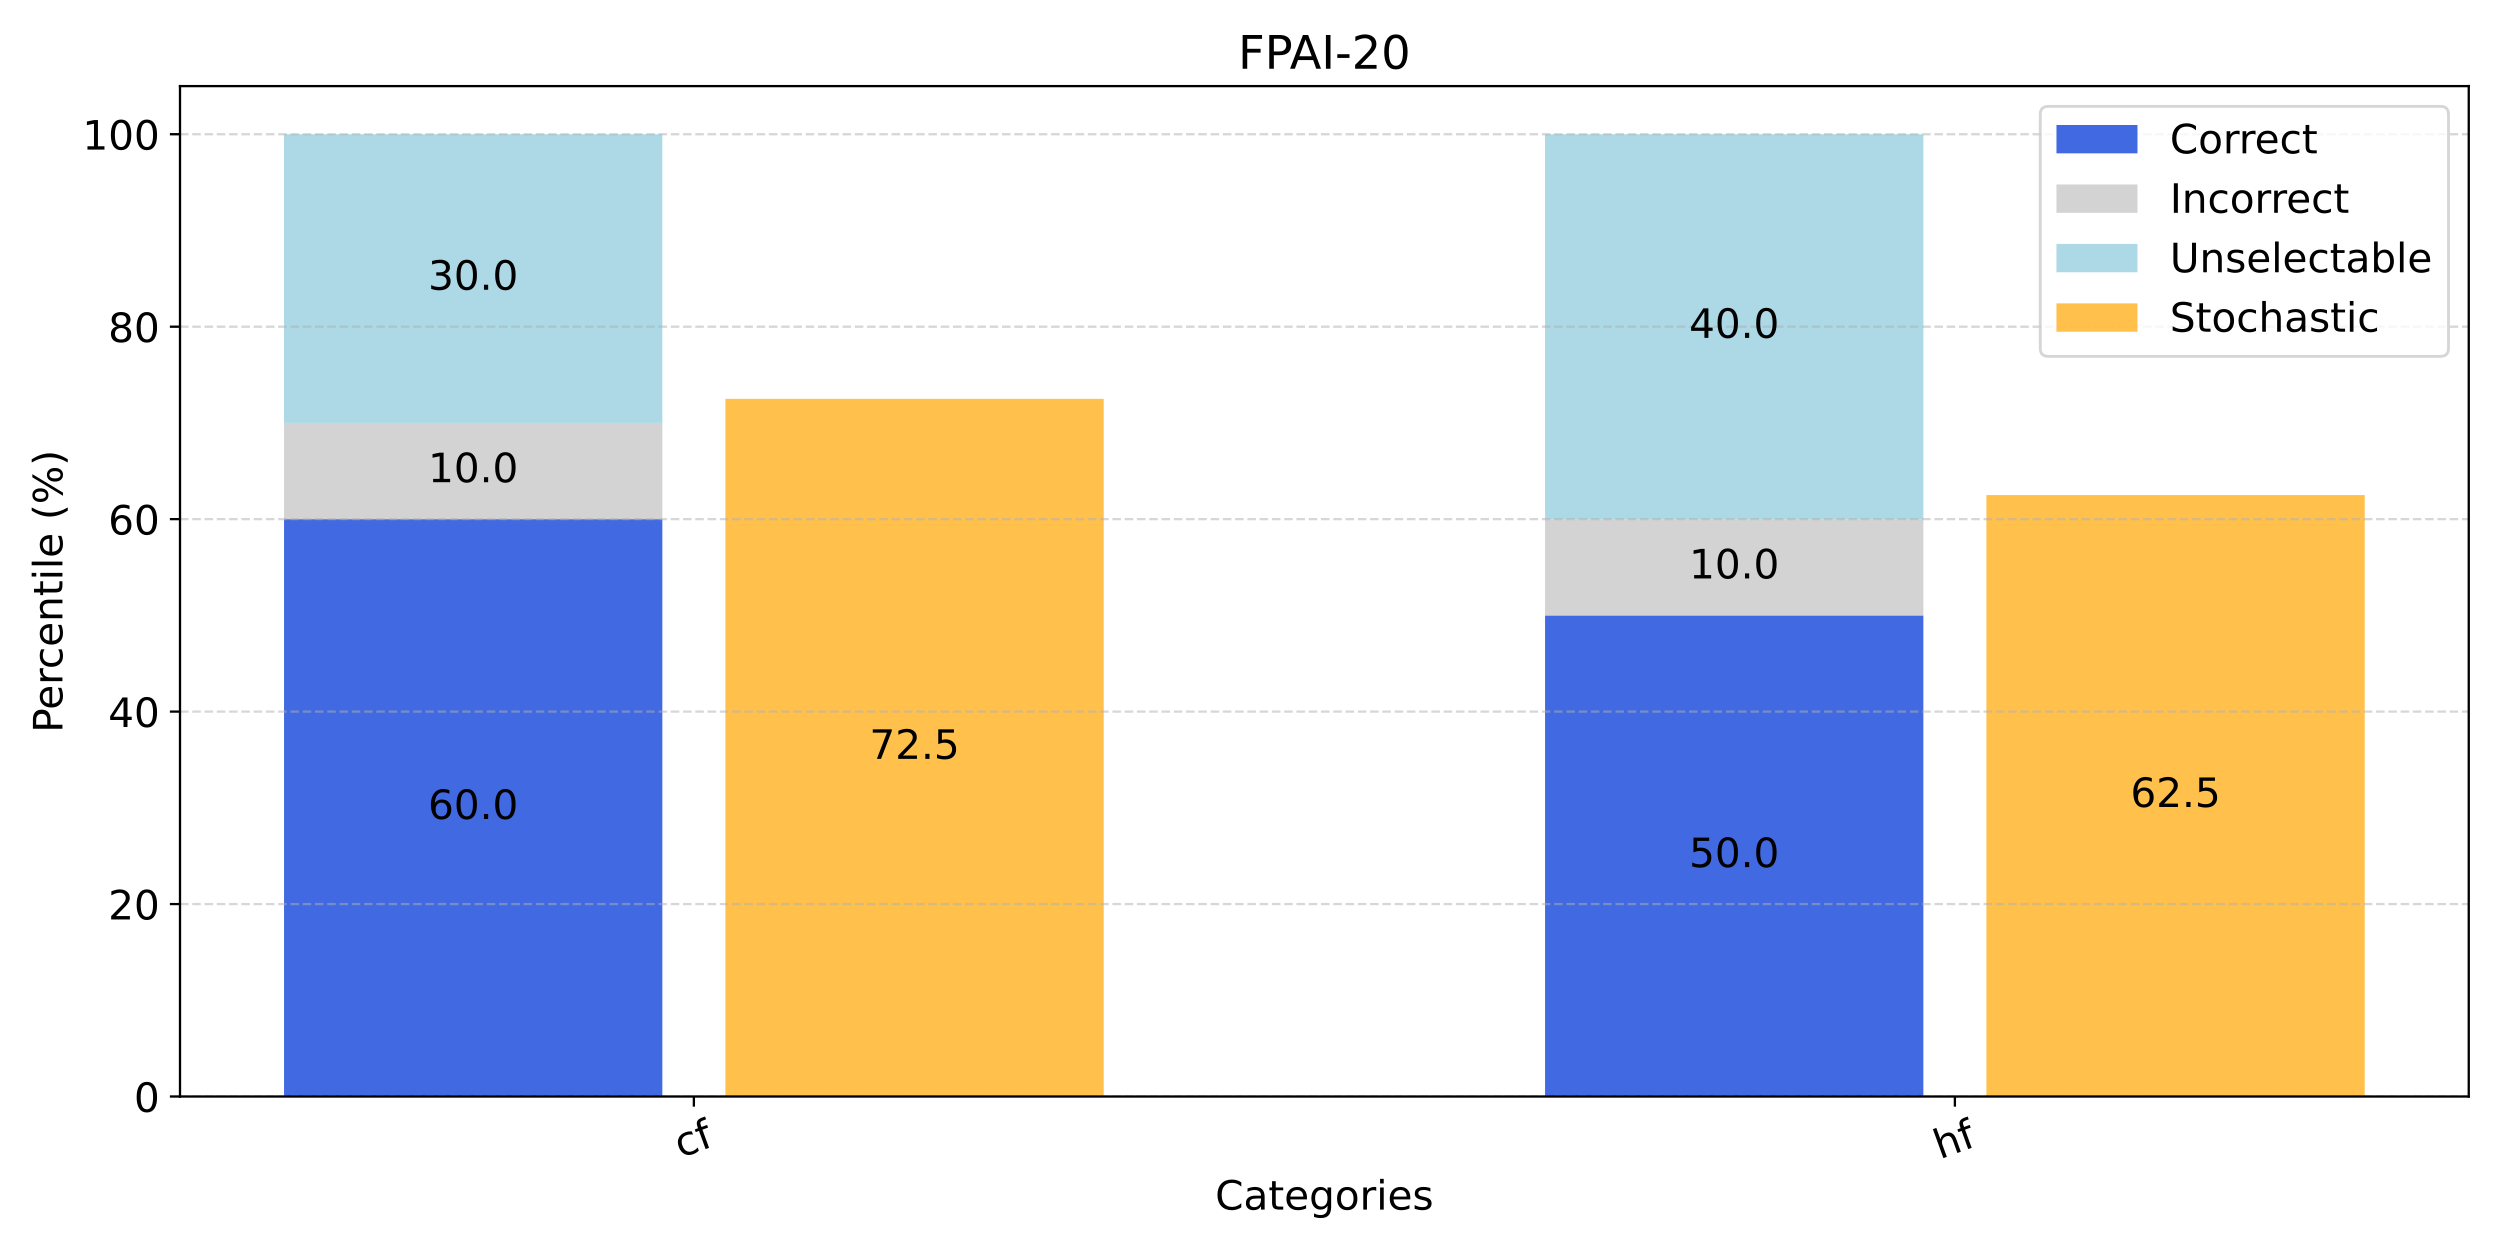
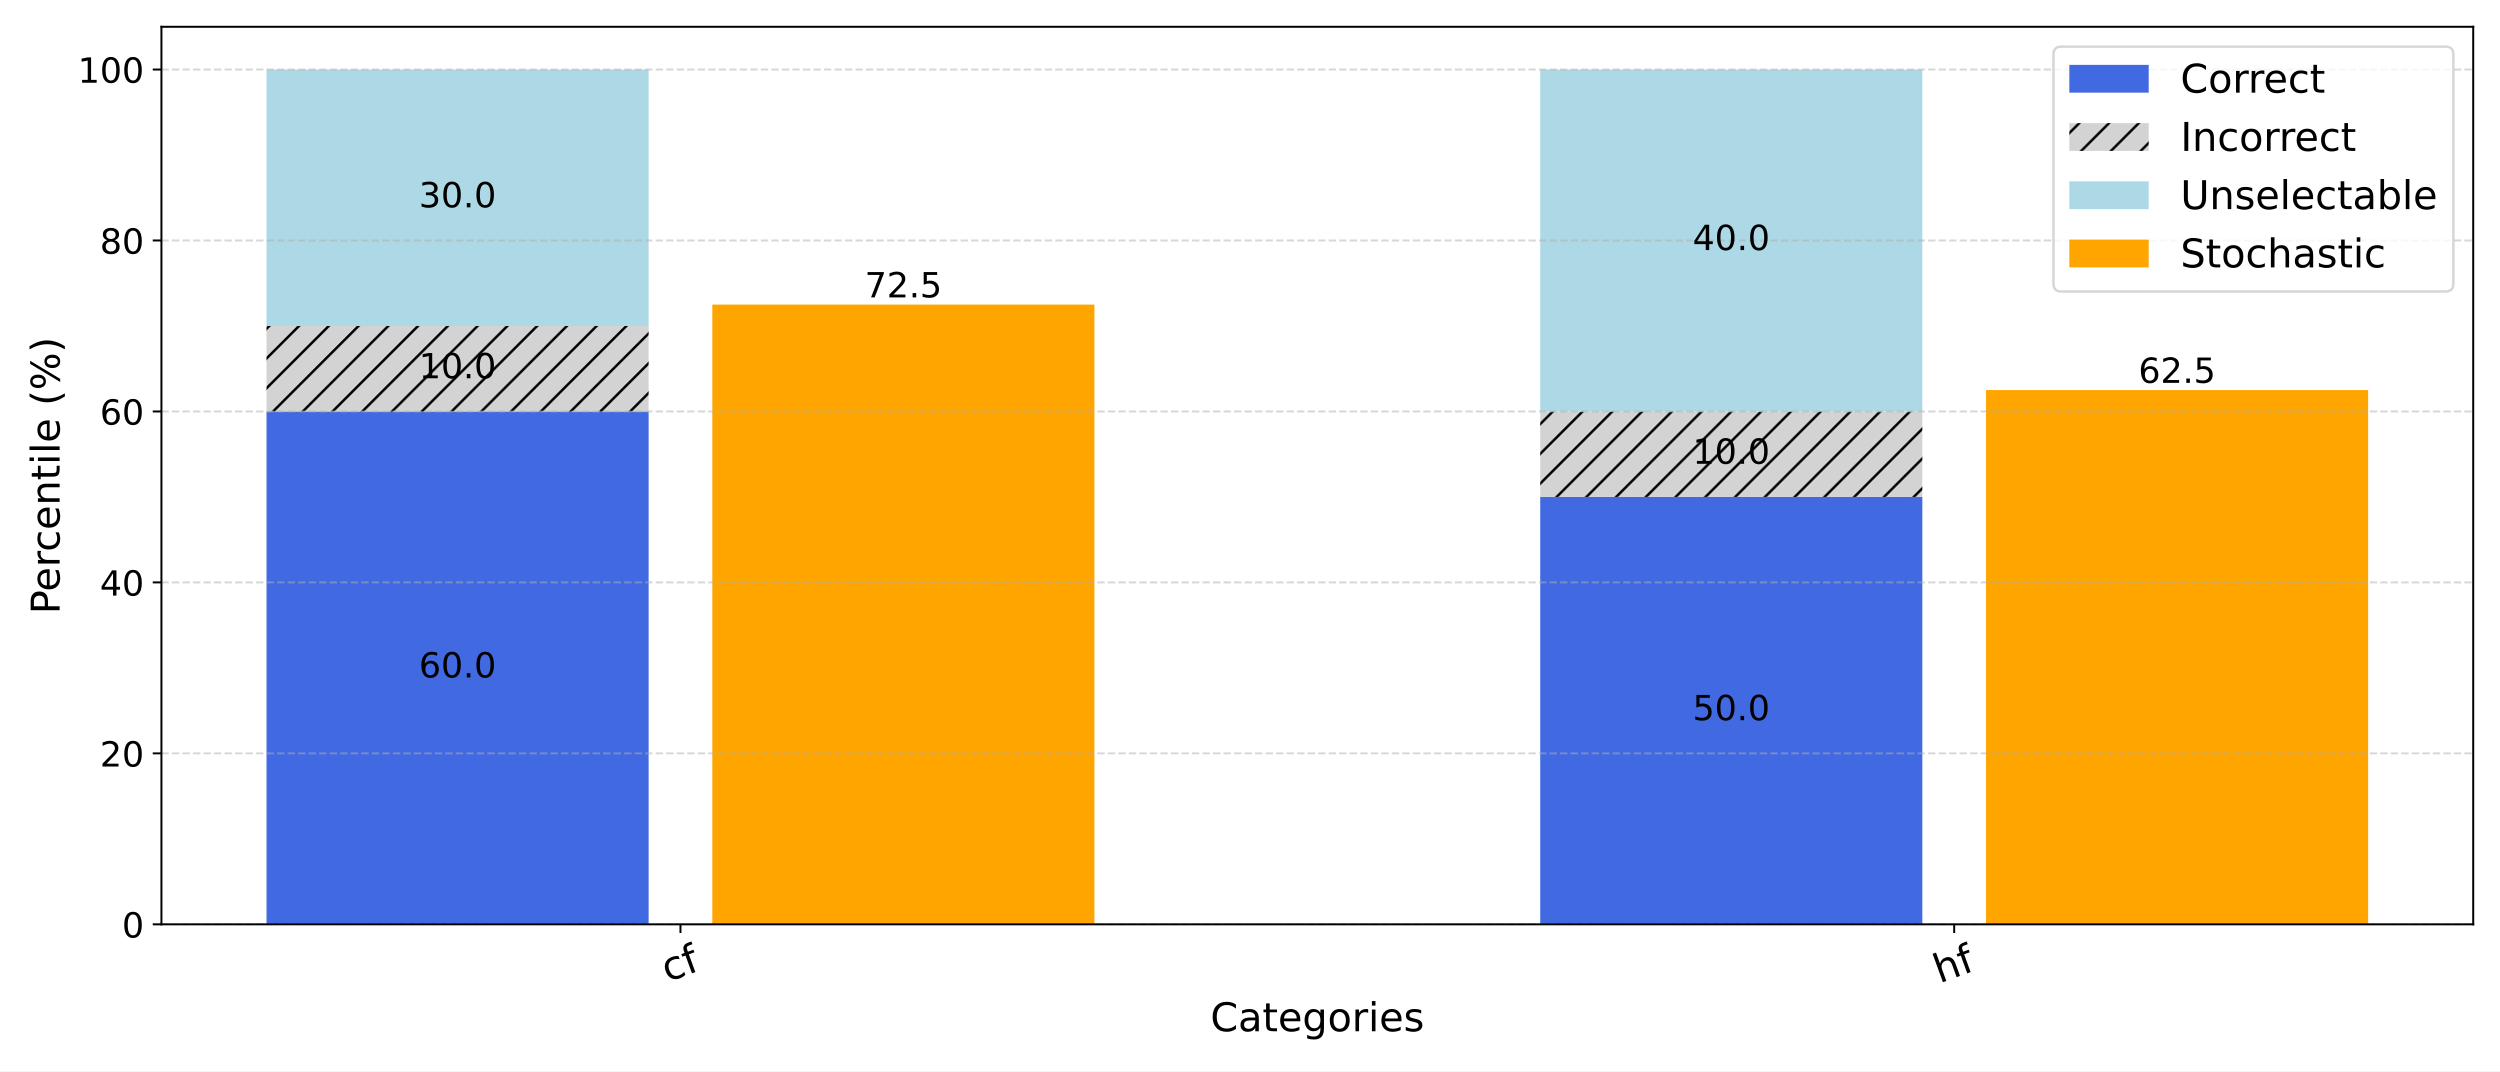
- <svg xmlns="http://www.w3.org/2000/svg" xmlns:xlink="http://www.w3.org/1999/xlink" width="864pt" height="432pt" viewBox="0 0 864 432" version="1.1">
+ <svg xmlns="http://www.w3.org/2000/svg" xmlns:xlink="http://www.w3.org/1999/xlink" width="1008pt" height="432pt" viewBox="0 0 1008 432" version="1.1">
  <defs>
    <style type="text/css">*{stroke-linejoin: round; stroke-linecap: butt}</style>
  </defs>
  <g id="figure_1">
    <g id="patch_1">
-       <path d="M 0 432  L 864 432  L 864 0  L 0 0  z " style="fill: #ffffff" />
+       <path d="M 0 432  L 1008 432  L 1008 0  L 0 0  z " style="fill: #ffffff" />
    </g>
    <g id="axes_1">
      <g id="patch_2">
-         <path d="M 62.21 378.955  L 853.2 378.955  L 853.2 29.76  L 62.21 29.76  z " style="fill: #ffffff" />
+         <path d="M 65.09 372.692  L 997.2 372.692  L 997.2 10.8  L 65.09 10.8  z " style="fill: #ffffff" />
      </g>
      <g id="patch_3">
-         <path d="M 98.164 378.955  L 228.906 378.955  L 228.906 179.415  L 98.164 179.415  z " clip-path="url(#pe212fe6d4d)" style="fill: #4169e1" />
+         <path d="M 107.459 372.692  L 261.526 372.692  L 261.526 165.897  L 107.459 165.897  z " clip-path="url(#p20200c7b8a)" style="fill: #4169e1" />
      </g>
      <g id="patch_4">
-         <path d="M 533.971 378.955  L 664.713 378.955  L 664.713 212.672  L 533.971 212.672  z " clip-path="url(#pe212fe6d4d)" style="fill: #4169e1" />
+         <path d="M 621.018 372.692  L 775.086 372.692  L 775.086 200.362  L 621.018 200.362  z " clip-path="url(#p20200c7b8a)" style="fill: #4169e1" />
      </g>
      <g id="patch_5">
-         <path d="M 98.164 179.415  L 228.906 179.415  L 228.906 146.158  L 98.164 146.158  z " clip-path="url(#pe212fe6d4d)" style="fill: #d3d3d3" />
+         <path d="M 107.459 165.897  L 261.526 165.897  L 261.526 131.431  L 107.459 131.431  z " clip-path="url(#p20200c7b8a)" style="fill: url(#h871c99cbc8)" />
      </g>
      <g id="patch_6">
-         <path d="M 533.971 212.672  L 664.713 212.672  L 664.713 179.415  L 533.971 179.415  z " clip-path="url(#pe212fe6d4d)" style="fill: #d3d3d3" />
+         <path d="M 621.018 200.362  L 775.086 200.362  L 775.086 165.897  L 621.018 165.897  z " clip-path="url(#p20200c7b8a)" style="fill: url(#h871c99cbc8)" />
      </g>
      <g id="patch_7">
-         <path d="M 98.164 146.158  L 228.906 146.158  L 228.906 46.388  L 98.164 46.388  z " clip-path="url(#pe212fe6d4d)" style="fill: #add8e6" />
+         <path d="M 107.459 131.431  L 261.526 131.431  L 261.526 28.033  L 107.459 28.033  z " clip-path="url(#p20200c7b8a)" style="fill: #add8e6" />
      </g>
      <g id="patch_8">
-         <path d="M 533.971 179.415  L 664.713 179.415  L 664.713 46.388  L 533.971 46.388  z " clip-path="url(#pe212fe6d4d)" style="fill: #add8e6" />
+         <path d="M 621.018 165.897  L 775.086 165.897  L 775.086 28.033  L 621.018 28.033  z " clip-path="url(#p20200c7b8a)" style="fill: #add8e6" />
      </g>
      <g id="patch_9">
-         <path d="M 250.697 378.955  L 381.439 378.955  L 381.439 137.844  L 250.697 137.844  z " clip-path="url(#pe212fe6d4d)" style="fill: #ffa500; opacity: 0.7" />
+         <path d="M 287.204 372.692  L 441.272 372.692  L 441.272 122.814  L 287.204 122.814  z " clip-path="url(#p20200c7b8a)" style="fill: #ffa500" />
      </g>
      <g id="patch_10">
-         <path d="M 686.504 378.955  L 817.246 378.955  L 817.246 171.101  L 686.504 171.101  z " clip-path="url(#pe212fe6d4d)" style="fill: #ffa500; opacity: 0.7" />
+         <path d="M 800.764 372.692  L 954.831 372.692  L 954.831 157.28  L 800.764 157.28  z " clip-path="url(#p20200c7b8a)" style="fill: #ffa500" />
      </g>
      <g id="matplotlib.axis_1">
        <g id="xtick_1">
          <g id="line2d_1">
            <defs>
-               <path id="mce37f34537" d="M 0 0  L 0 3.5  " style="stroke: #000000; stroke-width: 0.8" />
+               <path id="mc9e8818a22" d="M 0 0  L 0 3.5  " style="stroke: #000000; stroke-width: 0.8" />
            </defs>
            <g>
-               <use xlink:href="#mce37f34537" x="239.801" y="378.955" style="stroke: #000000; stroke-width: 0.8" />
+               <use xlink:href="#mc9e8818a22" x="274.365" y="372.692" style="stroke: #000000; stroke-width: 0.8" />
            </g>
          </g>
          <g id="text_1">
-             <g transform="translate(235.1903 400.2701) rotate(-20) scale(0.14 -0.14)">
-               <defs>
-                 <path id="DejaVuSans-63" d="M 3122 3366  L 3122 2828  Q 2878 2963 2633 3030  Q 2388 3097 2138 3097  Q 1578 3097 1268 2742  Q 959 2388 959 1747  Q 959 1106 1268 751  Q 1578 397 2138 397  Q 2388 397 2633 464  Q 2878 531 3122 666  L 3122 134  Q 2881 22 2623 -34  Q 2366 -91 2075 -91  Q 1284 -91 818 406  Q 353 903 353 1747  Q 353 2603 823 3093  Q 1294 3584 2113 3584  Q 2378 3584 2631 3529  Q 2884 3475 3122 3366  z " transform="scale(0.015625)" />
-                 <path id="DejaVuSans-66" d="M 2375 4863  L 2375 4384  L 1825 4384  Q 1516 4384 1395 4259  Q 1275 4134 1275 3809  L 1275 3500  L 2222 3500  L 2222 3053  L 1275 3053  L 1275 0  L 697 0  L 697 3053  L 147 3053  L 147 3500  L 697 3500  L 697 3744  Q 697 4328 969 4595  Q 1241 4863 1831 4863  L 2375 4863  z " transform="scale(0.015625)" />
-               </defs>
-               <use xlink:href="#DejaVuSans-63" />
-               <use xlink:href="#DejaVuSans-66" transform="translate(54.98047 0)" />
-             </g>
+             <text style="font-size: 16px; font-family: 'DejaVu Sans', 'Bitstream Vera Sans', 'Computer Modern Sans Serif', 'Lucida Grande', 'Verdana', 'Geneva', 'Lucid', 'Arial', 'Helvetica', 'Avant Garde', sans-serif" transform="translate(269.0955 396.0515) rotate(-20)">cf</text>
          </g>
        </g>
        <g id="xtick_2">
          <g id="line2d_2">
            <g>
-               <use xlink:href="#mce37f34537" x="675.609" y="378.955" style="stroke: #000000; stroke-width: 0.8" />
+               <use xlink:href="#mc9e8818a22" x="787.925" y="372.692" style="stroke: #000000; stroke-width: 0.8" />
            </g>
          </g>
          <g id="text_2">
-             <g transform="translate(670.4455 400.6719) rotate(-20) scale(0.14 -0.14)">
-               <defs>
-                 <path id="DejaVuSans-68" d="M 3513 2113  L 3513 0  L 2938 0  L 2938 2094  Q 2938 2591 2744 2837  Q 2550 3084 2163 3084  Q 1697 3084 1428 2787  Q 1159 2491 1159 1978  L 1159 0  L 581 0  L 581 4863  L 1159 4863  L 1159 2956  Q 1366 3272 1645 3428  Q 1925 3584 2291 3584  Q 2894 3584 3203 3211  Q 3513 2838 3513 2113  z " transform="scale(0.015625)" />
-               </defs>
-               <use xlink:href="#DejaVuSans-68" />
-               <use xlink:href="#DejaVuSans-66" transform="translate(63.37891 0)" />
-             </g>
+             <text style="font-size: 16px; font-family: 'DejaVu Sans', 'Bitstream Vera Sans', 'Computer Modern Sans Serif', 'Lucida Grande', 'Verdana', 'Geneva', 'Lucid', 'Arial', 'Helvetica', 'Avant Garde', sans-serif" transform="translate(782.024 396.5107) rotate(-20)">hf</text>
          </g>
        </g>
        <g id="text_3">
-           <g transform="translate(419.9728 418.0456) scale(0.14 -0.14)">
-             <defs>
-               <path id="DejaVuSans-43" d="M 4122 4306  L 4122 3641  Q 3803 3938 3442 4084  Q 3081 4231 2675 4231  Q 1875 4231 1450 3742  Q 1025 3253 1025 2328  Q 1025 1406 1450 917  Q 1875 428 2675 428  Q 3081 428 3442 575  Q 3803 722 4122 1019  L 4122 359  Q 3791 134 3420 21  Q 3050 -91 2638 -91  Q 1578 -91 968 557  Q 359 1206 359 2328  Q 359 3453 968 4101  Q 1578 4750 2638 4750  Q 3056 4750 3426 4639  Q 3797 4528 4122 4306  z " transform="scale(0.015625)" />
-               <path id="DejaVuSans-61" d="M 2194 1759  Q 1497 1759 1228 1600  Q 959 1441 959 1056  Q 959 750 1161 570  Q 1363 391 1709 391  Q 2188 391 2477 730  Q 2766 1069 2766 1631  L 2766 1759  L 2194 1759  z M 3341 1997  L 3341 0  L 2766 0  L 2766 531  Q 2569 213 2275 61  Q 1981 -91 1556 -91  Q 1019 -91 701 211  Q 384 513 384 1019  Q 384 1609 779 1909  Q 1175 2209 1959 2209  L 2766 2209  L 2766 2266  Q 2766 2663 2505 2880  Q 2244 3097 1772 3097  Q 1472 3097 1187 3025  Q 903 2953 641 2809  L 641 3341  Q 956 3463 1253 3523  Q 1550 3584 1831 3584  Q 2591 3584 2966 3190  Q 3341 2797 3341 1997  z " transform="scale(0.015625)" />
-               <path id="DejaVuSans-74" d="M 1172 4494  L 1172 3500  L 2356 3500  L 2356 3053  L 1172 3053  L 1172 1153  Q 1172 725 1289 603  Q 1406 481 1766 481  L 2356 481  L 2356 0  L 1766 0  Q 1100 0 847 248  Q 594 497 594 1153  L 594 3053  L 172 3053  L 172 3500  L 594 3500  L 594 4494  L 1172 4494  z " transform="scale(0.015625)" />
-               <path id="DejaVuSans-65" d="M 3597 1894  L 3597 1613  L 953 1613  Q 991 1019 1311 708  Q 1631 397 2203 397  Q 2534 397 2845 478  Q 3156 559 3463 722  L 3463 178  Q 3153 47 2828 -22  Q 2503 -91 2169 -91  Q 1331 -91 842 396  Q 353 884 353 1716  Q 353 2575 817 3079  Q 1281 3584 2069 3584  Q 2775 3584 3186 3129  Q 3597 2675 3597 1894  z M 3022 2063  Q 3016 2534 2758 2815  Q 2500 3097 2075 3097  Q 1594 3097 1305 2825  Q 1016 2553 972 2059  L 3022 2063  z " transform="scale(0.015625)" />
-               <path id="DejaVuSans-67" d="M 2906 1791  Q 2906 2416 2648 2759  Q 2391 3103 1925 3103  Q 1463 3103 1205 2759  Q 947 2416 947 1791  Q 947 1169 1205 825  Q 1463 481 1925 481  Q 2391 481 2648 825  Q 2906 1169 2906 1791  z M 3481 434  Q 3481 -459 3084 -895  Q 2688 -1331 1869 -1331  Q 1566 -1331 1297 -1286  Q 1028 -1241 775 -1147  L 775 -588  Q 1028 -725 1275 -790  Q 1522 -856 1778 -856  Q 2344 -856 2625 -561  Q 2906 -266 2906 331  L 2906 616  Q 2728 306 2450 153  Q 2172 0 1784 0  Q 1141 0 747 490  Q 353 981 353 1791  Q 353 2603 747 3093  Q 1141 3584 1784 3584  Q 2172 3584 2450 3431  Q 2728 3278 2906 2969  L 2906 3500  L 3481 3500  L 3481 434  z " transform="scale(0.015625)" />
-               <path id="DejaVuSans-6f" d="M 1959 3097  Q 1497 3097 1228 2736  Q 959 2375 959 1747  Q 959 1119 1226 758  Q 1494 397 1959 397  Q 2419 397 2687 759  Q 2956 1122 2956 1747  Q 2956 2369 2687 2733  Q 2419 3097 1959 3097  z M 1959 3584  Q 2709 3584 3137 3096  Q 3566 2609 3566 1747  Q 3566 888 3137 398  Q 2709 -91 1959 -91  Q 1206 -91 779 398  Q 353 888 353 1747  Q 353 2609 779 3096  Q 1206 3584 1959 3584  z " transform="scale(0.015625)" />
-               <path id="DejaVuSans-72" d="M 2631 2963  Q 2534 3019 2420 3045  Q 2306 3072 2169 3072  Q 1681 3072 1420 2755  Q 1159 2438 1159 1844  L 1159 0  L 581 0  L 581 3500  L 1159 3500  L 1159 2956  Q 1341 3275 1631 3429  Q 1922 3584 2338 3584  Q 2397 3584 2469 3576  Q 2541 3569 2628 3553  L 2631 2963  z " transform="scale(0.015625)" />
-               <path id="DejaVuSans-69" d="M 603 3500  L 1178 3500  L 1178 0  L 603 0  L 603 3500  z M 603 4863  L 1178 4863  L 1178 4134  L 603 4134  L 603 4863  z " transform="scale(0.015625)" />
-               <path id="DejaVuSans-73" d="M 2834 3397  L 2834 2853  Q 2591 2978 2328 3040  Q 2066 3103 1784 3103  Q 1356 3103 1142 2972  Q 928 2841 928 2578  Q 928 2378 1081 2264  Q 1234 2150 1697 2047  L 1894 2003  Q 2506 1872 2764 1633  Q 3022 1394 3022 966  Q 3022 478 2636 193  Q 2250 -91 1575 -91  Q 1294 -91 989 -36  Q 684 19 347 128  L 347 722  Q 666 556 975 473  Q 1284 391 1588 391  Q 1994 391 2212 530  Q 2431 669 2431 922  Q 2431 1156 2273 1281  Q 2116 1406 1581 1522  L 1381 1569  Q 847 1681 609 1914  Q 372 2147 372 2553  Q 372 3047 722 3315  Q 1072 3584 1716 3584  Q 2034 3584 2315 3537  Q 2597 3491 2834 3397  z " transform="scale(0.015625)" />
-             </defs>
-             <use xlink:href="#DejaVuSans-43" />
-             <use xlink:href="#DejaVuSans-61" transform="translate(69.82422 0)" />
-             <use xlink:href="#DejaVuSans-74" transform="translate(131.1035 0)" />
-             <use xlink:href="#DejaVuSans-65" transform="translate(170.3125 0)" />
-             <use xlink:href="#DejaVuSans-67" transform="translate(231.8359 0)" />
-             <use xlink:href="#DejaVuSans-6f" transform="translate(295.3125 0)" />
-             <use xlink:href="#DejaVuSans-72" transform="translate(356.4941 0)" />
-             <use xlink:href="#DejaVuSans-69" transform="translate(397.6074 0)" />
-             <use xlink:href="#DejaVuSans-65" transform="translate(425.3906 0)" />
-             <use xlink:href="#DejaVuSans-73" transform="translate(486.9141 0)" />
-           </g>
+           <text style="font-size: 16px; font-family: 'DejaVu Sans', 'Bitstream Vera Sans', 'Computer Modern Sans Serif', 'Lucida Grande', 'Verdana', 'Geneva', 'Lucid', 'Arial', 'Helvetica', 'Avant Garde', sans-serif; text-anchor: middle" x="531.145" y="415.795" transform="rotate(-0 531.145 415.795)">Categories</text>
        </g>
      </g>
      <g id="matplotlib.axis_2">
        <g id="ytick_1">
          <g id="line2d_3">
-             <path d="M 62.21 378.955  L 853.2 378.955  " clip-path="url(#pe212fe6d4d)" style="fill: none; stroke-dasharray: 2.96,1.28; stroke-dashoffset: 0; stroke: #b0b0b0; stroke-opacity: 0.5; stroke-width: 0.8" />
+             <path d="M 65.09 372.692  L 997.2 372.692  " clip-path="url(#p20200c7b8a)" style="fill: none; stroke-dasharray: 2.96,1.28; stroke-dashoffset: 0; stroke: #b0b0b0; stroke-opacity: 0.5; stroke-width: 0.8" />
          </g>
          <g id="line2d_4">
            <defs>
-               <path id="m3e1c52ef05" d="M 0 0  L -3.5 0  " style="stroke: #000000; stroke-width: 0.8" />
+               <path id="mc6a362a100" d="M 0 0  L -3.5 0  " style="stroke: #000000; stroke-width: 0.8" />
            </defs>
            <g>
-               <use xlink:href="#m3e1c52ef05" x="62.21" y="378.955" style="stroke: #000000; stroke-width: 0.8" />
+               <use xlink:href="#mc6a362a100" x="65.09" y="372.692" style="stroke: #000000; stroke-width: 0.8" />
            </g>
          </g>
          <g id="text_4">
-             <g transform="translate(46.3025 384.2743) scale(0.14 -0.14)">
-               <defs>
-                 <path id="DejaVuSans-30" d="M 2034 4250  Q 1547 4250 1301 3770  Q 1056 3291 1056 2328  Q 1056 1369 1301 889  Q 1547 409 2034 409  Q 2525 409 2770 889  Q 3016 1369 3016 2328  Q 3016 3291 2770 3770  Q 2525 4250 2034 4250  z M 2034 4750  Q 2819 4750 3233 4129  Q 3647 3509 3647 2328  Q 3647 1150 3233 529  Q 2819 -91 2034 -91  Q 1250 -91 836 529  Q 422 1150 422 2328  Q 422 3509 836 4129  Q 1250 4750 2034 4750  z " transform="scale(0.015625)" />
-               </defs>
-               <use xlink:href="#DejaVuSans-30" />
-             </g>
+             <text style="font-size: 14px; font-family: 'DejaVu Sans', 'Bitstream Vera Sans', 'Computer Modern Sans Serif', 'Lucida Grande', 'Verdana', 'Geneva', 'Lucid', 'Arial', 'Helvetica', 'Avant Garde', sans-serif; text-anchor: end" x="58.09" y="378.011" transform="rotate(-0 58.09 378.0108)">0</text>
          </g>
        </g>
        <g id="ytick_2">
          <g id="line2d_5">
-             <path d="M 62.21 312.442  L 853.2 312.442  " clip-path="url(#pe212fe6d4d)" style="fill: none; stroke-dasharray: 2.96,1.28; stroke-dashoffset: 0; stroke: #b0b0b0; stroke-opacity: 0.5; stroke-width: 0.8" />
+             <path d="M 65.09 303.76  L 997.2 303.76  " clip-path="url(#p20200c7b8a)" style="fill: none; stroke-dasharray: 2.96,1.28; stroke-dashoffset: 0; stroke: #b0b0b0; stroke-opacity: 0.5; stroke-width: 0.8" />
          </g>
          <g id="line2d_6">
            <g>
-               <use xlink:href="#m3e1c52ef05" x="62.21" y="312.442" style="stroke: #000000; stroke-width: 0.8" />
+               <use xlink:href="#mc6a362a100" x="65.09" y="303.76" style="stroke: #000000; stroke-width: 0.8" />
            </g>
          </g>
          <g id="text_5">
-             <g transform="translate(37.395 317.7609) scale(0.14 -0.14)">
-               <defs>
-                 <path id="DejaVuSans-32" d="M 1228 531  L 3431 531  L 3431 0  L 469 0  L 469 531  Q 828 903 1448 1529  Q 2069 2156 2228 2338  Q 2531 2678 2651 2914  Q 2772 3150 2772 3378  Q 2772 3750 2511 3984  Q 2250 4219 1831 4219  Q 1534 4219 1204 4116  Q 875 4013 500 3803  L 500 4441  Q 881 4594 1212 4672  Q 1544 4750 1819 4750  Q 2544 4750 2975 4387  Q 3406 4025 3406 3419  Q 3406 3131 3298 2873  Q 3191 2616 2906 2266  Q 2828 2175 2409 1742  Q 1991 1309 1228 531  z " transform="scale(0.015625)" />
-               </defs>
-               <use xlink:href="#DejaVuSans-32" />
-               <use xlink:href="#DejaVuSans-30" transform="translate(63.62305 0)" />
-             </g>
+             <text style="font-size: 14px; font-family: 'DejaVu Sans', 'Bitstream Vera Sans', 'Computer Modern Sans Serif', 'Lucida Grande', 'Verdana', 'Geneva', 'Lucid', 'Arial', 'Helvetica', 'Avant Garde', sans-serif; text-anchor: end" x="58.09" y="309.079" transform="rotate(-0 58.09 309.079)">20</text>
          </g>
        </g>
        <g id="ytick_3">
          <g id="line2d_7">
-             <path d="M 62.21 245.929  L 853.2 245.929  " clip-path="url(#pe212fe6d4d)" style="fill: none; stroke-dasharray: 2.96,1.28; stroke-dashoffset: 0; stroke: #b0b0b0; stroke-opacity: 0.5; stroke-width: 0.8" />
+             <path d="M 65.09 234.828  L 997.2 234.828  " clip-path="url(#p20200c7b8a)" style="fill: none; stroke-dasharray: 2.96,1.28; stroke-dashoffset: 0; stroke: #b0b0b0; stroke-opacity: 0.5; stroke-width: 0.8" />
          </g>
          <g id="line2d_8">
            <g>
-               <use xlink:href="#m3e1c52ef05" x="62.21" y="245.929" style="stroke: #000000; stroke-width: 0.8" />
+               <use xlink:href="#mc6a362a100" x="65.09" y="234.828" style="stroke: #000000; stroke-width: 0.8" />
            </g>
          </g>
          <g id="text_6">
-             <g transform="translate(37.395 251.2475) scale(0.14 -0.14)">
-               <defs>
-                 <path id="DejaVuSans-34" d="M 2419 4116  L 825 1625  L 2419 1625  L 2419 4116  z M 2253 4666  L 3047 4666  L 3047 1625  L 3713 1625  L 3713 1100  L 3047 1100  L 3047 0  L 2419 0  L 2419 1100  L 313 1100  L 313 1709  L 2253 4666  z " transform="scale(0.015625)" />
-               </defs>
-               <use xlink:href="#DejaVuSans-34" />
-               <use xlink:href="#DejaVuSans-30" transform="translate(63.62305 0)" />
-             </g>
+             <text style="font-size: 14px; font-family: 'DejaVu Sans', 'Bitstream Vera Sans', 'Computer Modern Sans Serif', 'Lucida Grande', 'Verdana', 'Geneva', 'Lucid', 'Arial', 'Helvetica', 'Avant Garde', sans-serif; text-anchor: end" x="58.09" y="240.147" transform="rotate(-0 58.09 240.1472)">40</text>
          </g>
        </g>
        <g id="ytick_4">
          <g id="line2d_9">
-             <path d="M 62.21 179.415  L 853.2 179.415  " clip-path="url(#pe212fe6d4d)" style="fill: none; stroke-dasharray: 2.96,1.28; stroke-dashoffset: 0; stroke: #b0b0b0; stroke-opacity: 0.5; stroke-width: 0.8" />
+             <path d="M 65.09 165.897  L 997.2 165.897  " clip-path="url(#p20200c7b8a)" style="fill: none; stroke-dasharray: 2.96,1.28; stroke-dashoffset: 0; stroke: #b0b0b0; stroke-opacity: 0.5; stroke-width: 0.8" />
          </g>
          <g id="line2d_10">
            <g>
-               <use xlink:href="#m3e1c52ef05" x="62.21" y="179.415" style="stroke: #000000; stroke-width: 0.8" />
+               <use xlink:href="#mc6a362a100" x="65.09" y="165.897" style="stroke: #000000; stroke-width: 0.8" />
            </g>
          </g>
          <g id="text_7">
-             <g transform="translate(37.395 184.7341) scale(0.14 -0.14)">
-               <defs>
-                 <path id="DejaVuSans-36" d="M 2113 2584  Q 1688 2584 1439 2293  Q 1191 2003 1191 1497  Q 1191 994 1439 701  Q 1688 409 2113 409  Q 2538 409 2786 701  Q 3034 994 3034 1497  Q 3034 2003 2786 2293  Q 2538 2584 2113 2584  z M 3366 4563  L 3366 3988  Q 3128 4100 2886 4159  Q 2644 4219 2406 4219  Q 1781 4219 1451 3797  Q 1122 3375 1075 2522  Q 1259 2794 1537 2939  Q 1816 3084 2150 3084  Q 2853 3084 3261 2657  Q 3669 2231 3669 1497  Q 3669 778 3244 343  Q 2819 -91 2113 -91  Q 1303 -91 875 529  Q 447 1150 447 2328  Q 447 3434 972 4092  Q 1497 4750 2381 4750  Q 2619 4750 2861 4703  Q 3103 4656 3366 4563  z " transform="scale(0.015625)" />
-               </defs>
-               <use xlink:href="#DejaVuSans-36" />
-               <use xlink:href="#DejaVuSans-30" transform="translate(63.62305 0)" />
-             </g>
+             <text style="font-size: 14px; font-family: 'DejaVu Sans', 'Bitstream Vera Sans', 'Computer Modern Sans Serif', 'Lucida Grande', 'Verdana', 'Geneva', 'Lucid', 'Arial', 'Helvetica', 'Avant Garde', sans-serif; text-anchor: end" x="58.09" y="171.215" transform="rotate(-0 58.09 171.2154)">60</text>
          </g>
        </g>
        <g id="ytick_5">
          <g id="line2d_11">
-             <path d="M 62.21 112.902  L 853.2 112.902  " clip-path="url(#pe212fe6d4d)" style="fill: none; stroke-dasharray: 2.96,1.28; stroke-dashoffset: 0; stroke: #b0b0b0; stroke-opacity: 0.5; stroke-width: 0.8" />
+             <path d="M 65.09 96.965  L 997.2 96.965  " clip-path="url(#p20200c7b8a)" style="fill: none; stroke-dasharray: 2.96,1.28; stroke-dashoffset: 0; stroke: #b0b0b0; stroke-opacity: 0.5; stroke-width: 0.8" />
          </g>
          <g id="line2d_12">
            <g>
-               <use xlink:href="#m3e1c52ef05" x="62.21" y="112.902" style="stroke: #000000; stroke-width: 0.8" />
+               <use xlink:href="#mc6a362a100" x="65.09" y="96.965" style="stroke: #000000; stroke-width: 0.8" />
            </g>
          </g>
          <g id="text_8">
-             <g transform="translate(37.395 118.2207) scale(0.14 -0.14)">
-               <defs>
-                 <path id="DejaVuSans-38" d="M 2034 2216  Q 1584 2216 1326 1975  Q 1069 1734 1069 1313  Q 1069 891 1326 650  Q 1584 409 2034 409  Q 2484 409 2743 651  Q 3003 894 3003 1313  Q 3003 1734 2745 1975  Q 2488 2216 2034 2216  z M 1403 2484  Q 997 2584 770 2862  Q 544 3141 544 3541  Q 544 4100 942 4425  Q 1341 4750 2034 4750  Q 2731 4750 3128 4425  Q 3525 4100 3525 3541  Q 3525 3141 3298 2862  Q 3072 2584 2669 2484  Q 3125 2378 3379 2068  Q 3634 1759 3634 1313  Q 3634 634 3220 271  Q 2806 -91 2034 -91  Q 1263 -91 848 271  Q 434 634 434 1313  Q 434 1759 690 2068  Q 947 2378 1403 2484  z M 1172 3481  Q 1172 3119 1398 2916  Q 1625 2713 2034 2713  Q 2441 2713 2670 2916  Q 2900 3119 2900 3481  Q 2900 3844 2670 4047  Q 2441 4250 2034 4250  Q 1625 4250 1398 4047  Q 1172 3844 1172 3481  z " transform="scale(0.015625)" />
-               </defs>
-               <use xlink:href="#DejaVuSans-38" />
-               <use xlink:href="#DejaVuSans-30" transform="translate(63.62305 0)" />
-             </g>
+             <text style="font-size: 14px; font-family: 'DejaVu Sans', 'Bitstream Vera Sans', 'Computer Modern Sans Serif', 'Lucida Grande', 'Verdana', 'Geneva', 'Lucid', 'Arial', 'Helvetica', 'Avant Garde', sans-serif; text-anchor: end" x="58.09" y="102.284" transform="rotate(-0 58.09 102.2836)">80</text>
          </g>
        </g>
        <g id="ytick_6">
          <g id="line2d_13">
-             <path d="M 62.21 46.388  L 853.2 46.388  " clip-path="url(#pe212fe6d4d)" style="fill: none; stroke-dasharray: 2.96,1.28; stroke-dashoffset: 0; stroke: #b0b0b0; stroke-opacity: 0.5; stroke-width: 0.8" />
+             <path d="M 65.09 28.033  L 997.2 28.033  " clip-path="url(#p20200c7b8a)" style="fill: none; stroke-dasharray: 2.96,1.28; stroke-dashoffset: 0; stroke: #b0b0b0; stroke-opacity: 0.5; stroke-width: 0.8" />
          </g>
          <g id="line2d_14">
            <g>
-               <use xlink:href="#m3e1c52ef05" x="62.21" y="46.388" style="stroke: #000000; stroke-width: 0.8" />
+               <use xlink:href="#mc6a362a100" x="65.09" y="28.033" style="stroke: #000000; stroke-width: 0.8" />
            </g>
          </g>
          <g id="text_9">
-             <g transform="translate(28.4875 51.70726) scale(0.14 -0.14)">
-               <defs>
-                 <path id="DejaVuSans-31" d="M 794 531  L 1825 531  L 1825 4091  L 703 3866  L 703 4441  L 1819 4666  L 2450 4666  L 2450 531  L 3481 531  L 3481 0  L 794 0  L 794 531  z " transform="scale(0.015625)" />
-               </defs>
-               <use xlink:href="#DejaVuSans-31" />
-               <use xlink:href="#DejaVuSans-30" transform="translate(63.62305 0)" />
-               <use xlink:href="#DejaVuSans-30" transform="translate(127.2461 0)" />
-             </g>
+             <text style="font-size: 14px; font-family: 'DejaVu Sans', 'Bitstream Vera Sans', 'Computer Modern Sans Serif', 'Lucida Grande', 'Verdana', 'Geneva', 'Lucid', 'Arial', 'Helvetica', 'Avant Garde', sans-serif; text-anchor: end" x="58.09" y="33.352" transform="rotate(-0 58.09 33.35185)">100</text>
          </g>
        </g>
        <g id="text_10">
-           <g transform="translate(21.57594 253.2232) rotate(-90) scale(0.14 -0.14)">
-             <defs>
-               <path id="DejaVuSans-50" d="M 1259 4147  L 1259 2394  L 2053 2394  Q 2494 2394 2734 2622  Q 2975 2850 2975 3272  Q 2975 3691 2734 3919  Q 2494 4147 2053 4147  L 1259 4147  z M 628 4666  L 2053 4666  Q 2838 4666 3239 4311  Q 3641 3956 3641 3272  Q 3641 2581 3239 2228  Q 2838 1875 2053 1875  L 1259 1875  L 1259 0  L 628 0  L 628 4666  z " transform="scale(0.015625)" />
-               <path id="DejaVuSans-6e" d="M 3513 2113  L 3513 0  L 2938 0  L 2938 2094  Q 2938 2591 2744 2837  Q 2550 3084 2163 3084  Q 1697 3084 1428 2787  Q 1159 2491 1159 1978  L 1159 0  L 581 0  L 581 3500  L 1159 3500  L 1159 2956  Q 1366 3272 1645 3428  Q 1925 3584 2291 3584  Q 2894 3584 3203 3211  Q 3513 2838 3513 2113  z " transform="scale(0.015625)" />
-               <path id="DejaVuSans-6c" d="M 603 4863  L 1178 4863  L 1178 0  L 603 0  L 603 4863  z " transform="scale(0.015625)" />
-               <path id="DejaVuSans-20" transform="scale(0.015625)" />
-               <path id="DejaVuSans-28" d="M 1984 4856  Q 1566 4138 1362 3434  Q 1159 2731 1159 2009  Q 1159 1288 1364 580  Q 1569 -128 1984 -844  L 1484 -844  Q 1016 -109 783 600  Q 550 1309 550 2009  Q 550 2706 781 3412  Q 1013 4119 1484 4856  L 1984 4856  z " transform="scale(0.015625)" />
-               <path id="DejaVuSans-25" d="M 4653 2053  Q 4381 2053 4226 1822  Q 4072 1591 4072 1178  Q 4072 772 4226 539  Q 4381 306 4653 306  Q 4919 306 5073 539  Q 5228 772 5228 1178  Q 5228 1588 5073 1820  Q 4919 2053 4653 2053  z M 4653 2450  Q 5147 2450 5437 2106  Q 5728 1763 5728 1178  Q 5728 594 5436 251  Q 5144 -91 4653 -91  Q 4153 -91 3862 251  Q 3572 594 3572 1178  Q 3572 1766 3864 2108  Q 4156 2450 4653 2450  z M 1428 4353  Q 1159 4353 1004 4120  Q 850 3888 850 3481  Q 850 3069 1003 2837  Q 1156 2606 1428 2606  Q 1700 2606 1854 2837  Q 2009 3069 2009 3481  Q 2009 3884 1853 4118  Q 1697 4353 1428 4353  z M 4250 4750  L 4750 4750  L 1831 -91  L 1331 -91  L 4250 4750  z M 1428 4750  Q 1922 4750 2215 4408  Q 2509 4066 2509 3481  Q 2509 2891 2217 2550  Q 1925 2209 1428 2209  Q 931 2209 642 2551  Q 353 2894 353 3481  Q 353 4063 643 4406  Q 934 4750 1428 4750  z " transform="scale(0.015625)" />
-               <path id="DejaVuSans-29" d="M 513 4856  L 1013 4856  Q 1481 4119 1714 3412  Q 1947 2706 1947 2009  Q 1947 1309 1714 600  Q 1481 -109 1013 -844  L 513 -844  Q 928 -128 1133 580  Q 1338 1288 1338 2009  Q 1338 2731 1133 3434  Q 928 4138 513 4856  z " transform="scale(0.015625)" />
-             </defs>
-             <use xlink:href="#DejaVuSans-50" />
-             <use xlink:href="#DejaVuSans-65" transform="translate(56.67773 0)" />
-             <use xlink:href="#DejaVuSans-72" transform="translate(118.2012 0)" />
-             <use xlink:href="#DejaVuSans-63" transform="translate(157.0645 0)" />
-             <use xlink:href="#DejaVuSans-65" transform="translate(212.0449 0)" />
-             <use xlink:href="#DejaVuSans-6e" transform="translate(273.5684 0)" />
-             <use xlink:href="#DejaVuSans-74" transform="translate(336.9473 0)" />
-             <use xlink:href="#DejaVuSans-69" transform="translate(376.1562 0)" />
-             <use xlink:href="#DejaVuSans-6c" transform="translate(403.9395 0)" />
-             <use xlink:href="#DejaVuSans-65" transform="translate(431.7227 0)" />
-             <use xlink:href="#DejaVuSans-20" transform="translate(493.2461 0)" />
-             <use xlink:href="#DejaVuSans-28" transform="translate(525.0332 0)" />
-             <use xlink:href="#DejaVuSans-25" transform="translate(564.0469 0)" />
-             <use xlink:href="#DejaVuSans-29" transform="translate(659.0664 0)" />
-           </g>
+           <text style="font-size: 16px; font-family: 'DejaVu Sans', 'Bitstream Vera Sans', 'Computer Modern Sans Serif', 'Lucida Grande', 'Verdana', 'Geneva', 'Lucid', 'Arial', 'Helvetica', 'Avant Garde', sans-serif; text-anchor: middle" x="24.04" y="191.746" transform="rotate(-90 24.04 191.7459)">Percentile (%)</text>
        </g>
      </g>
      <g id="patch_11">
-         <path d="M 62.21 378.955  L 62.21 29.76  " style="fill: none; stroke: #000000; stroke-width: 0.8; stroke-linejoin: miter; stroke-linecap: square" />
+         <path d="M 65.09 372.692  L 65.09 10.8  " style="fill: none; stroke: #000000; stroke-width: 0.8; stroke-linejoin: miter; stroke-linecap: square" />
      </g>
      <g id="patch_12">
-         <path d="M 853.2 378.955  L 853.2 29.76  " style="fill: none; stroke: #000000; stroke-width: 0.8; stroke-linejoin: miter; stroke-linecap: square" />
+         <path d="M 997.2 372.692  L 997.2 10.8  " style="fill: none; stroke: #000000; stroke-width: 0.8; stroke-linejoin: miter; stroke-linecap: square" />
      </g>
      <g id="patch_13">
-         <path d="M 62.21 378.955  L 853.2 378.955  " style="fill: none; stroke: #000000; stroke-width: 0.8; stroke-linejoin: miter; stroke-linecap: square" />
+         <path d="M 65.09 372.692  L 997.2 372.692  " style="fill: none; stroke: #000000; stroke-width: 0.8; stroke-linejoin: miter; stroke-linecap: square" />
      </g>
      <g id="patch_14">
-         <path d="M 62.21 29.76  L 853.2 29.76  " style="fill: none; stroke: #000000; stroke-width: 0.8; stroke-linejoin: miter; stroke-linecap: square" />
+         <path d="M 65.09 10.8  L 997.2 10.8  " style="fill: none; stroke: #000000; stroke-width: 0.8; stroke-linejoin: miter; stroke-linecap: square" />
      </g>
      <g id="text_11">
-         <g transform="translate(147.9492 283.0484) scale(0.14 -0.14)">
-           <defs>
-             <path id="DejaVuSans-2e" d="M 684 794  L 1344 794  L 1344 0  L 684 0  L 684 794  z " transform="scale(0.015625)" />
-           </defs>
-           <use xlink:href="#DejaVuSans-36" />
-           <use xlink:href="#DejaVuSans-30" transform="translate(63.62305 0)" />
-           <use xlink:href="#DejaVuSans-2e" transform="translate(127.2461 0)" />
-           <use xlink:href="#DejaVuSans-30" transform="translate(159.0332 0)" />
-         </g>
+         <text style="font-size: 14px; font-family: 'DejaVu Sans', 'Bitstream Vera Sans', 'Computer Modern Sans Serif', 'Lucida Grande', 'Verdana', 'Geneva', 'Lucid', 'Arial', 'Helvetica', 'Avant Garde', sans-serif; text-anchor: middle" x="184.493" y="273.157" transform="rotate(-0 184.4925 273.1573)">60.0</text>
      </g>
      <g id="text_12">
-         <g transform="translate(583.7564 299.6768) scale(0.14 -0.14)">
-           <defs>
-             <path id="DejaVuSans-35" d="M 691 4666  L 3169 4666  L 3169 4134  L 1269 4134  L 1269 2991  Q 1406 3038 1543 3061  Q 1681 3084 1819 3084  Q 2600 3084 3056 2656  Q 3513 2228 3513 1497  Q 3513 744 3044 326  Q 2575 -91 1722 -91  Q 1428 -91 1123 -41  Q 819 9 494 109  L 494 744  Q 775 591 1075 516  Q 1375 441 1709 441  Q 2250 441 2565 725  Q 2881 1009 2881 1497  Q 2881 1984 2565 2268  Q 2250 2553 1709 2553  Q 1456 2553 1204 2497  Q 953 2441 691 2322  L 691 4666  z " transform="scale(0.015625)" />
-           </defs>
-           <use xlink:href="#DejaVuSans-35" />
-           <use xlink:href="#DejaVuSans-30" transform="translate(63.62305 0)" />
-           <use xlink:href="#DejaVuSans-2e" transform="translate(127.2461 0)" />
-           <use xlink:href="#DejaVuSans-30" transform="translate(159.0332 0)" />
-         </g>
+         <text style="font-size: 14px; font-family: 'DejaVu Sans', 'Bitstream Vera Sans', 'Computer Modern Sans Serif', 'Lucida Grande', 'Verdana', 'Geneva', 'Lucid', 'Arial', 'Helvetica', 'Avant Garde', sans-serif; text-anchor: middle" x="698.052" y="290.39" transform="rotate(-0 698.0517 290.3903)">50.0</text>
      </g>
      <g id="text_13">
-         <g transform="translate(147.9492 166.6499) scale(0.14 -0.14)">
-           <use xlink:href="#DejaVuSans-31" />
-           <use xlink:href="#DejaVuSans-30" transform="translate(63.62305 0)" />
-           <use xlink:href="#DejaVuSans-2e" transform="translate(127.2461 0)" />
-           <use xlink:href="#DejaVuSans-30" transform="translate(159.0332 0)" />
-         </g>
+         <text style="font-size: 14px; font-family: 'DejaVu Sans', 'Bitstream Vera Sans', 'Computer Modern Sans Serif', 'Lucida Grande', 'Verdana', 'Geneva', 'Lucid', 'Arial', 'Helvetica', 'Avant Garde', sans-serif; text-anchor: middle" x="184.493" y="152.527" transform="rotate(-0 184.4925 152.5267)">10.0</text>
      </g>
      <g id="text_14">
-         <g transform="translate(583.7564 199.9066) scale(0.14 -0.14)">
-           <use xlink:href="#DejaVuSans-31" />
-           <use xlink:href="#DejaVuSans-30" transform="translate(63.62305 0)" />
-           <use xlink:href="#DejaVuSans-2e" transform="translate(127.2461 0)" />
-           <use xlink:href="#DejaVuSans-30" transform="translate(159.0332 0)" />
-         </g>
+         <text style="font-size: 14px; font-family: 'DejaVu Sans', 'Bitstream Vera Sans', 'Computer Modern Sans Serif', 'Lucida Grande', 'Verdana', 'Geneva', 'Lucid', 'Arial', 'Helvetica', 'Avant Garde', sans-serif; text-anchor: middle" x="698.052" y="186.993" transform="rotate(-0 698.0517 186.9926)">10.0</text>
      </g>
      <g id="text_15">
-         <g transform="translate(147.9492 100.1365) scale(0.14 -0.14)">
-           <defs>
-             <path id="DejaVuSans-33" d="M 2597 2516  Q 3050 2419 3304 2112  Q 3559 1806 3559 1356  Q 3559 666 3084 287  Q 2609 -91 1734 -91  Q 1441 -91 1130 -33  Q 819 25 488 141  L 488 750  Q 750 597 1062 519  Q 1375 441 1716 441  Q 2309 441 2620 675  Q 2931 909 2931 1356  Q 2931 1769 2642 2001  Q 2353 2234 1838 2234  L 1294 2234  L 1294 2753  L 1863 2753  Q 2328 2753 2575 2939  Q 2822 3125 2822 3475  Q 2822 3834 2567 4026  Q 2313 4219 1838 4219  Q 1578 4219 1281 4162  Q 984 4106 628 3988  L 628 4550  Q 988 4650 1302 4700  Q 1616 4750 1894 4750  Q 2613 4750 3031 4423  Q 3450 4097 3450 3541  Q 3450 3153 3228 2886  Q 3006 2619 2597 2516  z " transform="scale(0.015625)" />
-           </defs>
-           <use xlink:href="#DejaVuSans-33" />
-           <use xlink:href="#DejaVuSans-30" transform="translate(63.62305 0)" />
-           <use xlink:href="#DejaVuSans-2e" transform="translate(127.2461 0)" />
-           <use xlink:href="#DejaVuSans-30" transform="translate(159.0332 0)" />
-         </g>
+         <text style="font-size: 14px; font-family: 'DejaVu Sans', 'Bitstream Vera Sans', 'Computer Modern Sans Serif', 'Lucida Grande', 'Verdana', 'Geneva', 'Lucid', 'Arial', 'Helvetica', 'Avant Garde', sans-serif; text-anchor: middle" x="184.493" y="83.595" transform="rotate(-0 184.4925 83.59491)">30.0</text>
      </g>
      <g id="text_16">
-         <g transform="translate(583.7564 116.7649) scale(0.14 -0.14)">
-           <use xlink:href="#DejaVuSans-34" />
-           <use xlink:href="#DejaVuSans-30" transform="translate(63.62305 0)" />
-           <use xlink:href="#DejaVuSans-2e" transform="translate(127.2461 0)" />
-           <use xlink:href="#DejaVuSans-30" transform="translate(159.0332 0)" />
-         </g>
+         <text style="font-size: 14px; font-family: 'DejaVu Sans', 'Bitstream Vera Sans', 'Computer Modern Sans Serif', 'Lucida Grande', 'Verdana', 'Geneva', 'Lucid', 'Arial', 'Helvetica', 'Avant Garde', sans-serif; text-anchor: middle" x="698.052" y="100.828" transform="rotate(-0 698.0517 100.8279)">40.0</text>
      </g>
      <g id="text_17">
-         <g transform="translate(300.4817 262.263) scale(0.14 -0.14)">
-           <defs>
-             <path id="DejaVuSans-37" d="M 525 4666  L 3525 4666  L 3525 4397  L 1831 0  L 1172 0  L 2766 4134  L 525 4134  L 525 4666  z " transform="scale(0.015625)" />
-           </defs>
-           <use xlink:href="#DejaVuSans-37" />
-           <use xlink:href="#DejaVuSans-32" transform="translate(63.62305 0)" />
-           <use xlink:href="#DejaVuSans-2e" transform="translate(127.2461 0)" />
-           <use xlink:href="#DejaVuSans-35" transform="translate(159.0332 0)" />
-         </g>
+         <text style="font-size: 14px; font-family: 'DejaVu Sans', 'Bitstream Vera Sans', 'Computer Modern Sans Serif', 'Lucida Grande', 'Verdana', 'Geneva', 'Lucid', 'Arial', 'Helvetica', 'Avant Garde', sans-serif; text-anchor: middle" x="364.238" y="119.903" transform="rotate(-0 364.2383 119.9026)">72.5</text>
      </g>
      <g id="text_18">
-         <g transform="translate(736.2889 278.8913) scale(0.14 -0.14)">
-           <use xlink:href="#DejaVuSans-36" />
-           <use xlink:href="#DejaVuSans-32" transform="translate(63.62305 0)" />
-           <use xlink:href="#DejaVuSans-2e" transform="translate(127.2461 0)" />
-           <use xlink:href="#DejaVuSans-35" transform="translate(159.0332 0)" />
-         </g>
-       </g>
-       <g id="text_19">
-         <g transform="translate(427.8913 23.76) scale(0.16 -0.16)">
-           <defs>
-             <path id="DejaVuSans-46" d="M 628 4666  L 3309 4666  L 3309 4134  L 1259 4134  L 1259 2759  L 3109 2759  L 3109 2228  L 1259 2228  L 1259 0  L 628 0  L 628 4666  z " transform="scale(0.015625)" />
-             <path id="DejaVuSans-41" d="M 2188 4044  L 1331 1722  L 3047 1722  L 2188 4044  z M 1831 4666  L 2547 4666  L 4325 0  L 3669 0  L 3244 1197  L 1141 1197  L 716 0  L 50 0  L 1831 4666  z " transform="scale(0.015625)" />
-             <path id="DejaVuSans-49" d="M 628 4666  L 1259 4666  L 1259 0  L 628 0  L 628 4666  z " transform="scale(0.015625)" />
-             <path id="DejaVuSans-2d" d="M 313 2009  L 1997 2009  L 1997 1497  L 313 1497  L 313 2009  z " transform="scale(0.015625)" />
-           </defs>
-           <use xlink:href="#DejaVuSans-46" />
-           <use xlink:href="#DejaVuSans-50" transform="translate(57.51953 0)" />
-           <use xlink:href="#DejaVuSans-41" transform="translate(111.4473 0)" />
-           <use xlink:href="#DejaVuSans-49" transform="translate(179.8555 0)" />
-           <use xlink:href="#DejaVuSans-2d" transform="translate(209.3477 0)" />
-           <use xlink:href="#DejaVuSans-32" transform="translate(245.4316 0)" />
-           <use xlink:href="#DejaVuSans-30" transform="translate(309.0547 0)" />
-         </g>
+         <text style="font-size: 14px; font-family: 'DejaVu Sans', 'Bitstream Vera Sans', 'Computer Modern Sans Serif', 'Lucida Grande', 'Verdana', 'Geneva', 'Lucid', 'Arial', 'Helvetica', 'Avant Garde', sans-serif; text-anchor: middle" x="877.797" y="154.368" transform="rotate(-0 877.7975 154.3685)">62.5</text>
      </g>
      <g id="legend_1">
        <g id="patch_15">
-           <path d="M 707.913 123.157  L 843.4 123.157  Q 846.2 123.157 846.2 120.358  L 846.2 39.56  Q 846.2 36.76 843.4 36.76  L 707.913 36.76  Q 705.113 36.76 705.113 39.56  L 705.113 120.358  Q 705.113 123.157 707.913 123.157  z " style="fill: #ffffff; opacity: 0.8; stroke: #cccccc; stroke-linejoin: miter" />
+           <path d="M 831.158 117.54  L 986 117.54  Q 989.2 117.54 989.2 114.34  L 989.2 22  Q 989.2 18.8 986 18.8  L 831.158 18.8  Q 827.957 18.8 827.957 22  L 827.957 114.34  Q 827.957 117.54 831.158 117.54  z " style="fill: #ffffff; opacity: 0.8; stroke: #cccccc; stroke-linejoin: miter" />
        </g>
        <g id="patch_16">
-           <path d="M 710.713 52.998  L 738.713 52.998  L 738.713 43.198  L 710.713 43.198  z " style="fill: #4169e1" />
+           <path d="M 834.357 37.358  L 866.357 37.358  L 866.357 26.157  L 834.357 26.157  z " style="fill: #4169e1" />
+         </g>
+         <g id="text_19">
+           <text style="font-size: 16px; font-family: 'DejaVu Sans', 'Bitstream Vera Sans', 'Computer Modern Sans Serif', 'Lucida Grande', 'Verdana', 'Geneva', 'Lucid', 'Arial', 'Helvetica', 'Avant Garde', sans-serif; text-anchor: start" x="879.158" y="37.358" transform="rotate(-0 879.1575 37.3575)">Correct</text>
+         </g>
+         <g id="patch_17">
+           <path d="M 834.357 60.843  L 866.357 60.843  L 866.357 49.642  L 834.357 49.642  z " style="fill: url(#h871c99cbc8)" />
        </g>
        <g id="text_20">
-           <g transform="translate(749.9128 52.99781) scale(0.14 -0.14)">
-             <use xlink:href="#DejaVuSans-43" />
-             <use xlink:href="#DejaVuSans-6f" transform="translate(69.82422 0)" />
-             <use xlink:href="#DejaVuSans-72" transform="translate(131.0059 0)" />
-             <use xlink:href="#DejaVuSans-72" transform="translate(170.3691 0)" />
-             <use xlink:href="#DejaVuSans-65" transform="translate(209.2324 0)" />
-             <use xlink:href="#DejaVuSans-63" transform="translate(270.7559 0)" />
-             <use xlink:href="#DejaVuSans-74" transform="translate(325.7363 0)" />
-           </g>
-         </g>
-         <g id="patch_17">
-           <path d="M 710.713 73.547  L 738.713 73.547  L 738.713 63.747  L 710.713 63.747  z " style="fill: #d3d3d3" />
+           <text style="font-size: 16px; font-family: 'DejaVu Sans', 'Bitstream Vera Sans', 'Computer Modern Sans Serif', 'Lucida Grande', 'Verdana', 'Geneva', 'Lucid', 'Arial', 'Helvetica', 'Avant Garde', sans-serif; text-anchor: start" x="879.158" y="60.843" transform="rotate(-0 879.1575 60.8425)">Incorrect</text>
+         </g>
+         <g id="patch_18">
+           <path d="M 834.357 84.328  L 866.357 84.328  L 866.357 73.127  L 834.357 73.127  z " style="fill: #add8e6" />
        </g>
        <g id="text_21">
-           <g transform="translate(749.9128 73.54719) scale(0.14 -0.14)">
-             <use xlink:href="#DejaVuSans-49" />
-             <use xlink:href="#DejaVuSans-6e" transform="translate(29.49219 0)" />
-             <use xlink:href="#DejaVuSans-63" transform="translate(92.87109 0)" />
-             <use xlink:href="#DejaVuSans-6f" transform="translate(147.8516 0)" />
-             <use xlink:href="#DejaVuSans-72" transform="translate(209.0332 0)" />
-             <use xlink:href="#DejaVuSans-72" transform="translate(248.3965 0)" />
-             <use xlink:href="#DejaVuSans-65" transform="translate(287.2598 0)" />
-             <use xlink:href="#DejaVuSans-63" transform="translate(348.7832 0)" />
-             <use xlink:href="#DejaVuSans-74" transform="translate(403.7637 0)" />
-           </g>
-         </g>
-         <g id="patch_18">
-           <path d="M 710.713 94.097  L 738.713 94.097  L 738.713 84.297  L 710.713 84.297  z " style="fill: #add8e6" />
+           <text style="font-size: 16px; font-family: 'DejaVu Sans', 'Bitstream Vera Sans', 'Computer Modern Sans Serif', 'Lucida Grande', 'Verdana', 'Geneva', 'Lucid', 'Arial', 'Helvetica', 'Avant Garde', sans-serif; text-anchor: start" x="879.158" y="84.328" transform="rotate(-0 879.1575 84.3275)">Unselectable</text>
+         </g>
+         <g id="patch_19">
+           <path d="M 834.357 107.812  L 866.357 107.812  L 866.357 96.612  L 834.357 96.612  z " style="fill: #ffa500" />
        </g>
        <g id="text_22">
-           <g transform="translate(749.9128 94.09656) scale(0.14 -0.14)">
-             <defs>
-               <path id="DejaVuSans-55" d="M 556 4666  L 1191 4666  L 1191 1831  Q 1191 1081 1462 751  Q 1734 422 2344 422  Q 2950 422 3222 751  Q 3494 1081 3494 1831  L 3494 4666  L 4128 4666  L 4128 1753  Q 4128 841 3676 375  Q 3225 -91 2344 -91  Q 1459 -91 1007 375  Q 556 841 556 1753  L 556 4666  z " transform="scale(0.015625)" />
-               <path id="DejaVuSans-62" d="M 3116 1747  Q 3116 2381 2855 2742  Q 2594 3103 2138 3103  Q 1681 3103 1420 2742  Q 1159 2381 1159 1747  Q 1159 1113 1420 752  Q 1681 391 2138 391  Q 2594 391 2855 752  Q 3116 1113 3116 1747  z M 1159 2969  Q 1341 3281 1617 3432  Q 1894 3584 2278 3584  Q 2916 3584 3314 3078  Q 3713 2572 3713 1747  Q 3713 922 3314 415  Q 2916 -91 2278 -91  Q 1894 -91 1617 61  Q 1341 213 1159 525  L 1159 0  L 581 0  L 581 4863  L 1159 4863  L 1159 2969  z " transform="scale(0.015625)" />
-             </defs>
-             <use xlink:href="#DejaVuSans-55" />
-             <use xlink:href="#DejaVuSans-6e" transform="translate(73.19336 0)" />
-             <use xlink:href="#DejaVuSans-73" transform="translate(136.5723 0)" />
-             <use xlink:href="#DejaVuSans-65" transform="translate(188.6719 0)" />
-             <use xlink:href="#DejaVuSans-6c" transform="translate(250.1953 0)" />
-             <use xlink:href="#DejaVuSans-65" transform="translate(277.9785 0)" />
-             <use xlink:href="#DejaVuSans-63" transform="translate(339.502 0)" />
-             <use xlink:href="#DejaVuSans-74" transform="translate(394.4824 0)" />
-             <use xlink:href="#DejaVuSans-61" transform="translate(433.6914 0)" />
-             <use xlink:href="#DejaVuSans-62" transform="translate(494.9707 0)" />
-             <use xlink:href="#DejaVuSans-6c" transform="translate(558.4473 0)" />
-             <use xlink:href="#DejaVuSans-65" transform="translate(586.2305 0)" />
-           </g>
-         </g>
-         <g id="patch_19">
-           <path d="M 710.713 114.646  L 738.713 114.646  L 738.713 104.846  L 710.713 104.846  z " style="fill: #ffa500; opacity: 0.7" />
-         </g>
-         <g id="text_23">
-           <g transform="translate(749.9128 114.6459) scale(0.14 -0.14)">
-             <defs>
-               <path id="DejaVuSans-53" d="M 3425 4513  L 3425 3897  Q 3066 4069 2747 4153  Q 2428 4238 2131 4238  Q 1616 4238 1336 4038  Q 1056 3838 1056 3469  Q 1056 3159 1242 3001  Q 1428 2844 1947 2747  L 2328 2669  Q 3034 2534 3370 2195  Q 3706 1856 3706 1288  Q 3706 609 3251 259  Q 2797 -91 1919 -91  Q 1588 -91 1214 -16  Q 841 59 441 206  L 441 856  Q 825 641 1194 531  Q 1563 422 1919 422  Q 2459 422 2753 634  Q 3047 847 3047 1241  Q 3047 1584 2836 1778  Q 2625 1972 2144 2069  L 1759 2144  Q 1053 2284 737 2584  Q 422 2884 422 3419  Q 422 4038 858 4394  Q 1294 4750 2059 4750  Q 2388 4750 2728 4690  Q 3069 4631 3425 4513  z " transform="scale(0.015625)" />
-             </defs>
-             <use xlink:href="#DejaVuSans-53" />
-             <use xlink:href="#DejaVuSans-74" transform="translate(63.47656 0)" />
-             <use xlink:href="#DejaVuSans-6f" transform="translate(102.6855 0)" />
-             <use xlink:href="#DejaVuSans-63" transform="translate(163.8672 0)" />
-             <use xlink:href="#DejaVuSans-68" transform="translate(218.8477 0)" />
-             <use xlink:href="#DejaVuSans-61" transform="translate(282.2266 0)" />
-             <use xlink:href="#DejaVuSans-73" transform="translate(343.5059 0)" />
-             <use xlink:href="#DejaVuSans-74" transform="translate(395.6055 0)" />
-             <use xlink:href="#DejaVuSans-69" transform="translate(434.8145 0)" />
-             <use xlink:href="#DejaVuSans-63" transform="translate(462.5977 0)" />
-           </g>
+           <text style="font-size: 16px; font-family: 'DejaVu Sans', 'Bitstream Vera Sans', 'Computer Modern Sans Serif', 'Lucida Grande', 'Verdana', 'Geneva', 'Lucid', 'Arial', 'Helvetica', 'Avant Garde', sans-serif; text-anchor: start" x="879.158" y="107.812" transform="rotate(-0 879.1575 107.8125)">Stochastic</text>
        </g>
      </g>
    </g>
  </g>
  <defs>
-     <clipPath id="pe212fe6d4d">
-       <rect x="62.21" y="29.76" width="790.99" height="349.195" />
+     <clipPath id="p20200c7b8a">
+       <rect x="65.09" y="10.8" width="932.11" height="361.892" />
    </clipPath>
  </defs>
+   <defs>
+     <pattern id="h871c99cbc8" patternUnits="userSpaceOnUse" x="0" y="0" width="72" height="72">
+       <rect x="0" y="0" width="73" height="73" fill="#d3d3d3" />
+       <path d="M -36 36  L 36 -36  M -30 42  L 42 -30  M -24 48  L 48 -24  M -18 54  L 54 -18  M -12 60  L 60 -12  M -6 66  L 66 -6  M 0 72  L 72 0  M 6 78  L 78 6  M 12 84  L 84 12  M 18 90  L 90 18  M 24 96  L 96 24  M 30 102  L 102 30  M 36 108  L 108 36  " style="fill: #000000; stroke: #000000; stroke-width: 1.0; stroke-linecap: butt; stroke-linejoin: miter" />
+     </pattern>
+   </defs>
</svg>
